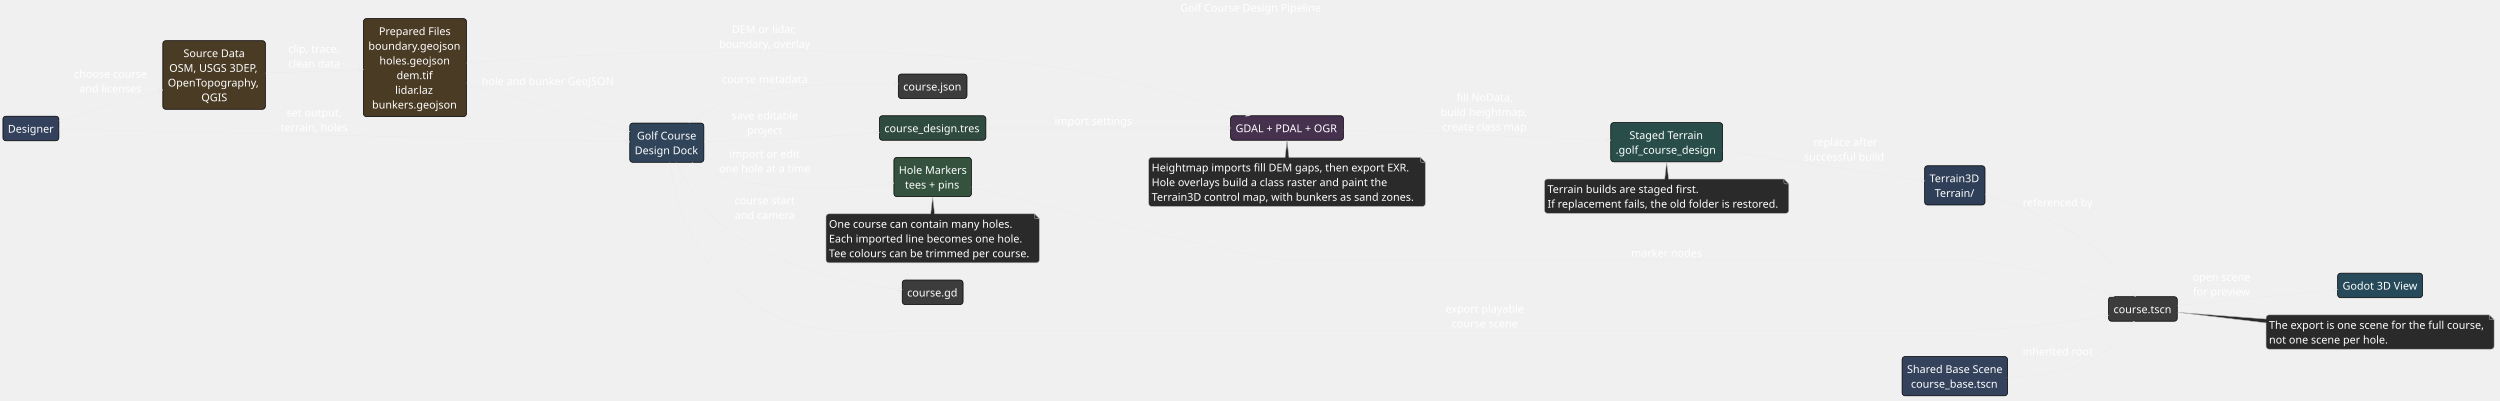
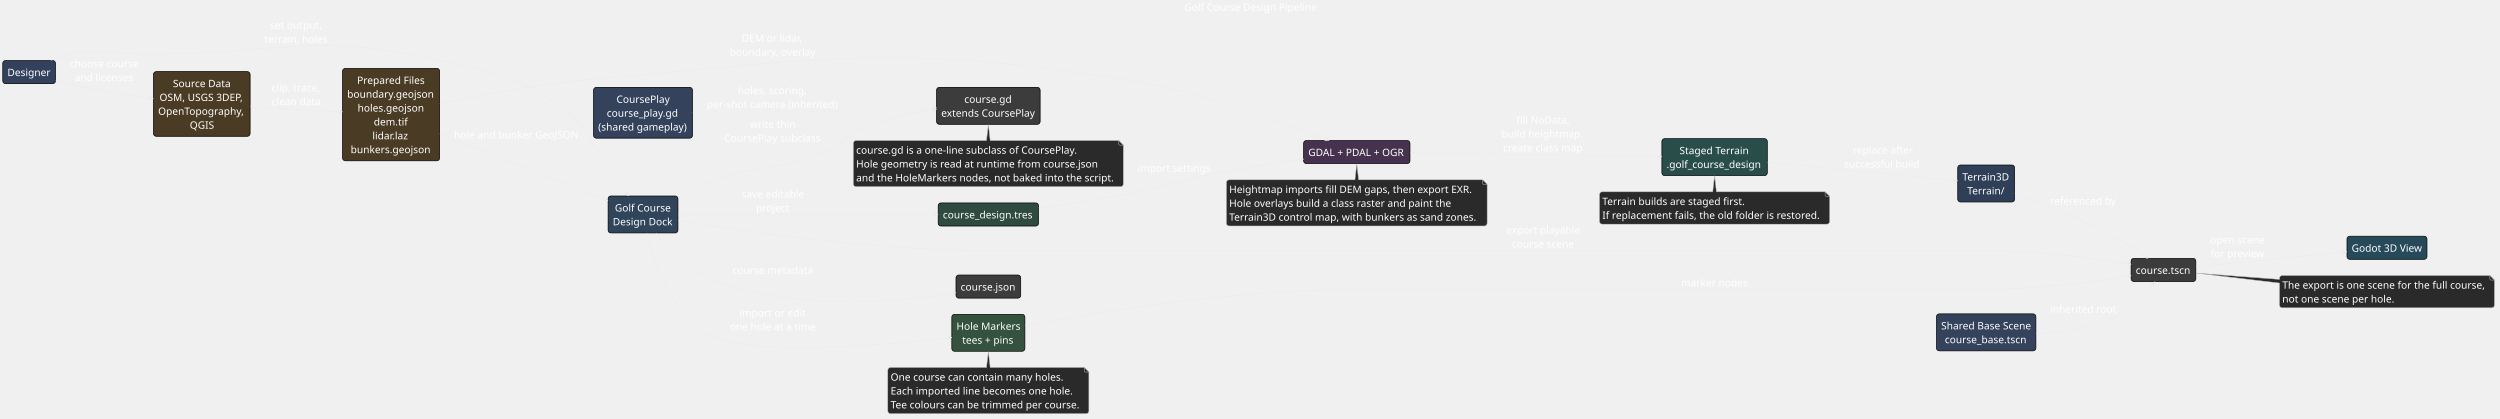
- <svg xmlns="http://www.w3.org/2000/svg" contentScriptType="application/ecmascript" contentStyleType="text/css" height="817px" preserveAspectRatio="none" style="width:5097px;height:817px;background:#1E1E1E;" version="1.1" viewBox="0 0 5097 817" width="5097px" zoomAndPan="magnify">
+ <svg xmlns="http://www.w3.org/2000/svg" contentScriptType="application/ecmascript" contentStyleType="text/css" height="906px" preserveAspectRatio="none" style="width:5408px;height:906px;background:#1E1E1E;" version="1.1" viewBox="0 0 5408 906" width="5408px" zoomAndPan="magnify">
  <defs />
  <g>
-     <text fill="#FFFFFF" font-family="sans-serif" font-size="22" lengthAdjust="spacingAndGlyphs" textLength="290" x="2406.5" y="23.518">Golf Course Design Pipeline</text>
-     <rect fill="#33415C" height="49.964" rx="6" ry="6" style="stroke: #000000; stroke-width: 1.5;" width="114" x="6" y="236.964" />
-     <text fill="#FFFFFF" font-family="sans-serif" font-size="22" lengthAdjust="spacingAndGlyphs" textLength="94" x="16" y="270.482">Designer</text>
-     <rect fill="#4A3B24" height="139.856" rx="6" ry="6" style="stroke: #000000; stroke-width: 1.5;" width="209" x="332" y="82.964" />
-     <text fill="#FFFFFF" font-family="sans-serif" font-size="22" lengthAdjust="spacingAndGlyphs" textLength="125" x="374" y="116.482">Source Data</text>
-     <text fill="#FFFFFF" font-family="sans-serif" font-size="22" lengthAdjust="spacingAndGlyphs" textLength="183" x="345" y="146.446">OSM, USGS 3DEP,</text>
-     <text fill="#FFFFFF" font-family="sans-serif" font-size="22" lengthAdjust="spacingAndGlyphs" textLength="189" x="342" y="176.41">OpenTopography,</text>
-     <text fill="#FFFFFF" font-family="sans-serif" font-size="22" lengthAdjust="spacingAndGlyphs" textLength="52" x="410.5" y="206.375">QGIS</text>
-     <rect fill="#4A3B24" height="199.785" rx="6" ry="6" style="stroke: #000000; stroke-width: 1.5;" width="210" x="741" y="37.964" />
-     <text fill="#FFFFFF" font-family="sans-serif" font-size="22" lengthAdjust="spacingAndGlyphs" textLength="147" x="772.5" y="71.482">Prepared Files</text>
-     <text fill="#FFFFFF" font-family="sans-serif" font-size="22" lengthAdjust="spacingAndGlyphs" textLength="190" x="751" y="101.446">boundary.geojson</text>
-     <text fill="#FFFFFF" font-family="sans-serif" font-size="22" lengthAdjust="spacingAndGlyphs" textLength="145" x="773.5" y="131.41">holes.geojson</text>
-     <text fill="#FFFFFF" font-family="sans-serif" font-size="22" lengthAdjust="spacingAndGlyphs" textLength="75" x="808.5" y="161.375">dem.tif</text>
-     <text fill="#FFFFFF" font-family="sans-serif" font-size="22" lengthAdjust="spacingAndGlyphs" textLength="81" x="805.5" y="191.339">lidar.laz</text>
-     <text fill="#FFFFFF" font-family="sans-serif" font-size="22" lengthAdjust="spacingAndGlyphs" textLength="175" x="758.5" y="221.303">bunkers.geojson</text>
-     <rect fill="#30445A" height="79.928" rx="6" ry="6" style="stroke: #000000; stroke-width: 1.5;" width="151" x="1284" y="250.964" />
-     <text fill="#FFFFFF" font-family="sans-serif" font-size="22" lengthAdjust="spacingAndGlyphs" textLength="122" x="1298.5" y="284.482">Golf Course</text>
-     <text fill="#FFFFFF" font-family="sans-serif" font-size="22" lengthAdjust="spacingAndGlyphs" textLength="131" x="1294" y="314.446">Design Dock</text>
-     <rect fill="#2F4A3E" height="49.964" rx="6" ry="6" style="stroke: #000000; stroke-width: 1.5;" width="217" x="1793" y="235.964" />
-     <text fill="#FFFFFF" font-family="sans-serif" font-size="22" lengthAdjust="spacingAndGlyphs" textLength="197" x="1803" y="269.482">course_design.tres</text>
-     <rect fill="#46314F" height="49.964" rx="6" ry="6" style="stroke: #000000; stroke-width: 1.5;" width="230" x="2509" y="235.964" />
-     <text fill="#FFFFFF" font-family="sans-serif" font-size="22" lengthAdjust="spacingAndGlyphs" textLength="210" x="2519" y="269.482">GDAL + PDAL + OGR</text>
-     <rect fill="#294E4A" height="79.928" rx="6" ry="6" style="stroke: #000000; stroke-width: 1.5;" width="228" x="3284" y="249.964" />
-     <text fill="#FFFFFF" font-family="sans-serif" font-size="22" lengthAdjust="spacingAndGlyphs" textLength="152" x="3322" y="283.482">Staged Terrain</text>
-     <text fill="#FFFFFF" font-family="sans-serif" font-size="22" lengthAdjust="spacingAndGlyphs" textLength="208" x="3294" y="313.446">.golf_course_design</text>
-     <rect fill="#2F3F57" height="79.928" rx="6" ry="6" style="stroke: #000000; stroke-width: 1.5;" width="123" x="3924" y="337.964" />
-     <text fill="#FFFFFF" font-family="sans-serif" font-size="22" lengthAdjust="spacingAndGlyphs" textLength="103" x="3934" y="371.482">Terrain3D</text>
-     <text fill="#FFFFFF" font-family="sans-serif" font-size="22" lengthAdjust="spacingAndGlyphs" textLength="82" x="3944.5" y="401.446">Terrain/</text>
-     <rect fill="#34425C" height="79.928" rx="6" ry="6" style="stroke: #000000; stroke-width: 1.5;" width="215" x="3878" y="726.964" />
-     <text fill="#FFFFFF" font-family="sans-serif" font-size="22" lengthAdjust="spacingAndGlyphs" textLength="195" x="3888" y="760.482">Shared Base Scene</text>
-     <text fill="#FFFFFF" font-family="sans-serif" font-size="22" lengthAdjust="spacingAndGlyphs" textLength="179" x="3896" y="790.446">course_base.tscn</text>
-     <rect fill="#34523D" height="79.928" rx="6" ry="6" style="stroke: #000000; stroke-width: 1.5;" width="158" x="1822.5" y="320.964" />
-     <text fill="#FFFFFF" font-family="sans-serif" font-size="22" lengthAdjust="spacingAndGlyphs" textLength="138" x="1832.5" y="354.482">Hole Markers</text>
-     <text fill="#FFFFFF" font-family="sans-serif" font-size="22" lengthAdjust="spacingAndGlyphs" textLength="113" x="1845" y="384.446">tees + pins</text>
-     <rect fill="#3C3C3C" height="49.964" rx="6" ry="6" style="stroke: #000000; stroke-width: 1.5;" width="124" x="1839.5" y="570.964" />
-     <text fill="#FFFFFF" font-family="sans-serif" font-size="22" lengthAdjust="spacingAndGlyphs" textLength="104" x="1849.5" y="604.482">course.gd</text>
-     <rect fill="#3C3C3C" height="49.964" rx="6" ry="6" style="stroke: #000000; stroke-width: 1.5;" width="140" x="4299" y="604.964" />
-     <text fill="#FFFFFF" font-family="sans-serif" font-size="22" lengthAdjust="spacingAndGlyphs" textLength="120" x="4309" y="638.482">course.tscn</text>
-     <rect fill="#3C3C3C" height="49.964" rx="6" ry="6" style="stroke: #000000; stroke-width: 1.5;" width="140" x="1831.5" y="150.964" />
-     <text fill="#FFFFFF" font-family="sans-serif" font-size="22" lengthAdjust="spacingAndGlyphs" textLength="120" x="1841.5" y="184.482">course.json</text>
-     <rect fill="#274A5A" height="49.964" rx="6" ry="6" style="stroke: #000000; stroke-width: 1.5;" width="173" x="4766" y="556.964" />
-     <text fill="#FFFFFF" font-family="sans-serif" font-size="22" lengthAdjust="spacingAndGlyphs" textLength="153" x="4776" y="590.482">Godot 3D View</text>
-     <path d="M3149,370.964 L3149,428.892 A6,6 0 0 0 3155,434.892 L3641,434.892 A6,6 0 0 0 3647,428.892 L3647,374.964 L3637,364.964 L3402,364.964 L3398,329.974 L3394,364.964 L3155,364.964 A6,6 0 0 0 3149,370.964 " fill="#2A2A2A" style="stroke: #BBBBBB; stroke-width: 1.0;" />
-     <path d="M3637,364.964 L3637,371.964 A3,3 0 0 0 3640,374.964 L3647,374.964 L3637,364.964 " fill="#2A2A2A" style="stroke: #BBBBBB; stroke-width: 1.0;" />
-     <text fill="#FFFFFF" font-family="sans-serif" font-size="22" lengthAdjust="spacingAndGlyphs" textLength="315" x="3155" y="393.482">Terrain builds are staged first.</text>
-     <text fill="#FFFFFF" font-family="sans-serif" font-size="22" lengthAdjust="spacingAndGlyphs" textLength="477" x="3155" y="423.446">If replacement fails, the old folder is restored.</text>
-     <path d="M2342,326.964 L2342,414.856 A6,6 0 0 0 2348,420.856 L2900,420.856 A6,6 0 0 0 2906,414.856 L2906,330.964 L2896,320.964 L2628,320.964 L2624,286.164 L2620,320.964 L2348,320.964 A6,6 0 0 0 2342,326.964 " fill="#2A2A2A" style="stroke: #BBBBBB; stroke-width: 1.0;" />
-     <path d="M2896,320.964 L2896,327.964 A3,3 0 0 0 2899,330.964 L2906,330.964 L2896,320.964 " fill="#2A2A2A" style="stroke: #BBBBBB; stroke-width: 1.0;" />
-     <text fill="#FFFFFF" font-family="sans-serif" font-size="22" lengthAdjust="spacingAndGlyphs" textLength="533" x="2348" y="349.482">Heightmap imports fill DEM gaps, then export EXR.</text>
-     <text fill="#FFFFFF" font-family="sans-serif" font-size="22" lengthAdjust="spacingAndGlyphs" textLength="486" x="2348" y="379.446">Hole overlays build a class raster and paint the</text>
-     <text fill="#FFFFFF" font-family="sans-serif" font-size="22" lengthAdjust="spacingAndGlyphs" textLength="543" x="2348" y="409.41">Terrain3D control map, with bunkers as sand zones.</text>
-     <path d="M1684,441.964 L1684,529.856 A6,6 0 0 0 1690,535.856 L2113,535.856 A6,6 0 0 0 2119,529.856 L2119,445.964 L2109,435.964 L1905.5,435.964 L1901.5,401.234 L1897.5,435.964 L1690,435.964 A6,6 0 0 0 1684,441.964 " fill="#2A2A2A" style="stroke: #BBBBBB; stroke-width: 1.0;" />
-     <path d="M2109,435.964 L2109,442.964 A3,3 0 0 0 2112,445.964 L2119,445.964 L2109,435.964 " fill="#2A2A2A" style="stroke: #BBBBBB; stroke-width: 1.0;" />
-     <text fill="#FFFFFF" font-family="sans-serif" font-size="22" lengthAdjust="spacingAndGlyphs" textLength="378" x="1690" y="464.482">One course can contain many holes.</text>
-     <text fill="#FFFFFF" font-family="sans-serif" font-size="22" lengthAdjust="spacingAndGlyphs" textLength="398" x="1690" y="494.446">Each imported line becomes one hole.</text>
-     <text fill="#FFFFFF" font-family="sans-serif" font-size="22" lengthAdjust="spacingAndGlyphs" textLength="414" x="1690" y="524.41">Tee colours can be trimmed per course.</text>
-     <path d="M4620,647.964 L4620,650.364 L4439.24,636.724 L4620,658.364 L4620,705.892 A6,6 0 0 0 4626,711.892 L5079,711.892 A6,6 0 0 0 5085,705.892 L5085,651.964 L5075,641.964 L4626,641.964 A6,6 0 0 0 4620,647.964 " fill="#2A2A2A" style="stroke: #BBBBBB; stroke-width: 1.0;" />
-     <path d="M5075,641.964 L5075,648.964 A3,3 0 0 0 5078,651.964 L5085,651.964 L5075,641.964 " fill="#2A2A2A" style="stroke: #BBBBBB; stroke-width: 1.0;" />
-     <text fill="#FFFFFF" font-family="sans-serif" font-size="22" lengthAdjust="spacingAndGlyphs" textLength="444" x="4626" y="670.482">The export is one scene for the full course,</text>
-     <text fill="#FFFFFF" font-family="sans-serif" font-size="22" lengthAdjust="spacingAndGlyphs" textLength="244" x="4626" y="700.446">not one scene per hole.</text>
-     <path d="M120.02,245.524 C174.65,229.494 259.19,204.694 327.01,184.794 " fill="none" id="Designer-&gt;SourceData" style="stroke: #EAEAEA; stroke-width: 1.0;" />
-     <polygon fill="#EAEAEA" points="331.87,183.374,322.109,182.062,327.071,184.778,324.355,189.74,331.87,183.374" style="stroke: #EAEAEA; stroke-width: 1.0;" />
-     <text fill="#FFFFFF" font-family="sans-serif" font-size="22" lengthAdjust="spacingAndGlyphs" textLength="150" x="151" y="158.482">choose course</text>
-     <text fill="#FFFFFF" font-family="sans-serif" font-size="22" lengthAdjust="spacingAndGlyphs" textLength="129" x="161.5" y="188.446">and licenses</text>
-     <path d="M541.12,149.154 C600.64,146.954 675.32,144.214 735.76,141.984 " fill="none" id="SourceData-&gt;Prepared" style="stroke: #EAEAEA; stroke-width: 1.0;" />
-     <polygon fill="#EAEAEA" points="740.82,141.794,731.678,138.131,735.823,141.98,731.975,146.125,740.82,141.794" style="stroke: #EAEAEA; stroke-width: 1.0;" />
-     <text fill="#FFFFFF" font-family="sans-serif" font-size="22" lengthAdjust="spacingAndGlyphs" textLength="107" x="587.5" y="107.482">clip, trace,</text>
-     <text fill="#FFFFFF" font-family="sans-serif" font-size="22" lengthAdjust="spacingAndGlyphs" textLength="107" x="587.5" y="137.446">clean data</text>
-     <path d="M120.04,263.224 C325.5,267.824 1037.99,283.784 1278.5,289.174 " fill="none" id="Designer-&gt;Dock" style="stroke: #EAEAEA; stroke-width: 1.0;" />
-     <polygon fill="#EAEAEA" points="1283.74,289.294,1274.834,285.089,1278.741,289.18,1274.651,293.087,1283.74,289.294" style="stroke: #EAEAEA; stroke-width: 1.0;" />
-     <text fill="#FFFFFF" font-family="sans-serif" font-size="22" lengthAdjust="spacingAndGlyphs" textLength="114" x="584" y="237.482">set output,</text>
-     <text fill="#FFFFFF" font-family="sans-serif" font-size="22" lengthAdjust="spacingAndGlyphs" textLength="138" x="572" y="267.446">terrain, holes</text>
-     <path d="M951.13,169.114 C1048.17,198.134 1190.79,240.794 1278.99,267.184 " fill="none" id="Prepared-&gt;Dock" style="stroke: #EAEAEA; stroke-width: 1.0;" />
-     <polygon fill="#EAEAEA" points="1283.93,268.654,1276.445,262.253,1279.138,267.228,1274.163,269.921,1283.93,268.654" style="stroke: #EAEAEA; stroke-width: 1.0;" />
-     <text fill="#FFFFFF" font-family="sans-serif" font-size="22" lengthAdjust="spacingAndGlyphs" textLength="271" x="982" y="173.482">hole and bunker GeoJSON</text>
-     <path d="M951,128.594 C1168.75,110.934 1688.14,79.104 2119,132.964 C2272.06,152.094 2445.33,202.714 2543.64,234.264 " fill="none" id="Prepared-&gt;Tools" style="stroke: #EAEAEA; stroke-width: 1.0;" />
-     <polygon fill="#EAEAEA" points="2548.55,235.844,2541.205,229.283,2543.79,234.315,2538.758,236.899,2548.55,235.844" style="stroke: #EAEAEA; stroke-width: 1.0;" />
-     <text fill="#FFFFFF" font-family="sans-serif" font-size="22" lengthAdjust="spacingAndGlyphs" textLength="135" x="1492" y="67.482">DEM or lidar,</text>
-     <text fill="#FFFFFF" font-family="sans-serif" font-size="22" lengthAdjust="spacingAndGlyphs" textLength="187" x="1466" y="97.446">boundary, overlay</text>
-     <path d="M1435.03,288.984 C1494.37,287.214 1579.55,284.224 1654,279.964 C1697.75,277.454 1745.81,273.934 1787.79,270.594 " fill="none" id="Dock-&gt;ProjectFile" style="stroke: #EAEAEA; stroke-width: 1.0;" />
-     <polygon fill="#EAEAEA" points="1792.88,270.184,1783.588,266.919,1787.896,270.585,1784.23,274.893,1792.88,270.184" style="stroke: #EAEAEA; stroke-width: 1.0;" />
-     <text fill="#FFFFFF" font-family="sans-serif" font-size="22" lengthAdjust="spacingAndGlyphs" textLength="136" x="1491.5" y="243.482">save editable</text>
-     <text fill="#FFFFFF" font-family="sans-serif" font-size="22" lengthAdjust="spacingAndGlyphs" textLength="73" x="1523" y="273.446">project</text>
-     <path d="M2010.37,260.964 C2142.63,260.964 2366.11,260.964 2503.48,260.964 " fill="none" id="ProjectFile-&gt;Tools" style="stroke: #EAEAEA; stroke-width: 1.0;" />
-     <polygon fill="#EAEAEA" points="2508.73,260.964,2499.73,256.964,2503.73,260.964,2499.73,264.964,2508.73,260.964" style="stroke: #EAEAEA; stroke-width: 1.0;" />
-     <text fill="#FFFFFF" font-family="sans-serif" font-size="22" lengthAdjust="spacingAndGlyphs" textLength="161" x="2150" y="254.482">import settings</text>
-     <path d="M2739.33,265.254 C2883.99,270.694 3131.92,280.004 3278.53,285.514 " fill="none" id="Tools-&gt;Staging" style="stroke: #EAEAEA; stroke-width: 1.0;" />
-     <polygon fill="#EAEAEA" points="3283.7,285.704,3274.868,281.347,3278.704,285.504,3274.547,289.34,3283.7,285.704" style="stroke: #EAEAEA; stroke-width: 1.0;" />
-     <text fill="#FFFFFF" font-family="sans-serif" font-size="22" lengthAdjust="spacingAndGlyphs" textLength="116" x="2969.5" y="206.482">fill NoData,</text>
-     <text fill="#FFFFFF" font-family="sans-serif" font-size="22" lengthAdjust="spacingAndGlyphs" textLength="181" x="2937" y="236.446">build heightmap,</text>
-     <text fill="#FFFFFF" font-family="sans-serif" font-size="22" lengthAdjust="spacingAndGlyphs" textLength="174" x="2940.5" y="266.41">create class map</text>
-     <path d="M3512.24,306.984 C3632.91,325.124 3819.86,353.224 3918.45,368.034 " fill="none" id="Staging-&gt;TerrainFolder" style="stroke: #EAEAEA; stroke-width: 1.0;" />
-     <polygon fill="#EAEAEA" points="3923.66,368.824,3915.354,363.531,3918.715,368.081,3914.166,371.442,3923.66,368.824" style="stroke: #EAEAEA; stroke-width: 1.0;" />
-     <text fill="#FFFFFF" font-family="sans-serif" font-size="22" lengthAdjust="spacingAndGlyphs" textLength="131" x="3697" y="297.482">replace after</text>
-     <text fill="#FFFFFF" font-family="sans-serif" font-size="22" lengthAdjust="spacingAndGlyphs" textLength="169" x="3678" y="327.446">successful build</text>
-     <path d="M4047.01,395.454 C4107.53,415.014 4201.13,451.054 4269,503.964 C4303.57,530.914 4333.09,572.424 4350.68,600.364 " fill="none" id="TerrainFolder-&gt;SceneFile" style="stroke: #EAEAEA; stroke-width: 1.0;" />
-     <polygon fill="#EAEAEA" points="4353.4,604.724,4352.037,594.97,4350.756,600.48,4345.246,599.2,4353.4,604.724" style="stroke: #EAEAEA; stroke-width: 1.0;" />
-     <text fill="#FFFFFF" font-family="sans-serif" font-size="22" lengthAdjust="spacingAndGlyphs" textLength="144" x="4124" y="420.482">referenced by</text>
-     <path d="M4093.27,769.754 C4148.29,767.234 4214.98,757.804 4269,730.964 C4301.91,714.614 4330.18,682.854 4347.99,659.294 " fill="none" id="BaseScene-&gt;SceneFile" style="stroke: #EAEAEA; stroke-width: 1.0;" />
-     <polygon fill="#EAEAEA" points="4351.19,654.994,4342.609,659.828,4348.206,659.006,4349.028,664.603,4351.19,654.994" style="stroke: #EAEAEA; stroke-width: 1.0;" />
-     <text fill="#FFFFFF" font-family="sans-serif" font-size="22" lengthAdjust="spacingAndGlyphs" textLength="144" x="4124" y="724.482">inherited root</text>
-     <path d="M1410.54,331.104 C1426.95,341.974 1445.89,352.294 1465,357.964 C1583.45,393.114 1728.13,384.614 1817.29,373.864 " fill="none" id="Dock-&gt;Holes" style="stroke: #EAEAEA; stroke-width: 1.0;" />
-     <polygon fill="#EAEAEA" points="1822.28,373.254,1812.865,370.365,1817.316,373.855,1813.826,378.307,1822.28,373.254" style="stroke: #EAEAEA; stroke-width: 1.0;" />
-     <text fill="#FFFFFF" font-family="sans-serif" font-size="22" lengthAdjust="spacingAndGlyphs" textLength="145" x="1487" y="321.482">import or edit</text>
-     <text fill="#FFFFFF" font-family="sans-serif" font-size="22" lengthAdjust="spacingAndGlyphs" textLength="187" x="1466" y="351.446">one hole at a time</text>
-     <path d="M1980.65,381.434 C2153.62,426.424 2558.64,529.964 2623,529.964 C2623,529.964 2623,529.964 3986.5,529.964 C4101.91,529.964 4230.72,573.314 4305.26,602.924 " fill="none" id="Holes-&gt;SceneFile" style="stroke: #EAEAEA; stroke-width: 1.0;" />
-     <polygon fill="#EAEAEA" points="4310.09,604.854,4303.219,597.798,4305.448,602.997,4300.248,605.226,4310.09,604.854" style="stroke: #EAEAEA; stroke-width: 1.0;" />
-     <text fill="#FFFFFF" font-family="sans-serif" font-size="22" lengthAdjust="spacingAndGlyphs" textLength="145" x="3325.5" y="523.482">marker nodes</text>
-     <path d="M1378.31,331.214 C1395.93,367.134 1425.89,419.134 1465,452.964 C1572.36,545.824 1741.55,578.704 1834.28,590.104 " fill="none" id="Dock-&gt;ScriptFile" style="stroke: #EAEAEA; stroke-width: 1.0;" />
-     <polygon fill="#EAEAEA" points="1839.45,590.734,1830.994,585.684,1834.486,590.135,1830.036,593.627,1839.45,590.734" style="stroke: #EAEAEA; stroke-width: 1.0;" />
-     <text fill="#FFFFFF" font-family="sans-serif" font-size="22" lengthAdjust="spacingAndGlyphs" textLength="124" x="1497.5" y="416.482">course start</text>
-     <text fill="#FFFFFF" font-family="sans-serif" font-size="22" lengthAdjust="spacingAndGlyphs" textLength="123" x="1498" y="446.446">and camera</text>
-     <path d="M1404.43,250.874 C1422.02,237.104 1443.26,223.124 1465,214.964 C1585.37,169.784 1737.1,167.314 1826,170.824 " fill="none" id="Dock-&gt;JsonFile" style="stroke: #EAEAEA; stroke-width: 1.0;" />
-     <polygon fill="#EAEAEA" points="1831.24,171.034,1822.42,166.651,1826.245,170.819,1822.076,174.644,1831.24,171.034" style="stroke: #EAEAEA; stroke-width: 1.0;" />
-     <text fill="#FFFFFF" font-family="sans-serif" font-size="22" lengthAdjust="spacingAndGlyphs" textLength="175" x="1472" y="169.482">course metadata</text>
-     <path d="M1365.64,331.214 C1375.12,389.214 1400.63,496.224 1465,558.964 C1608.36,698.694 1700.31,673.964 1900.5,673.964 C1900.5,673.964 1900.5,673.964 3986.5,673.964 C4093.82,673.964 4217.01,656.564 4293.68,643.654 " fill="none" id="Dock-&gt;SceneFile" style="stroke: #EAEAEA; stroke-width: 1.0;" />
-     <polygon fill="#EAEAEA" points="4298.66,642.804,4289.123,640.347,4293.729,643.631,4290.445,648.237,4298.66,642.804" style="stroke: #EAEAEA; stroke-width: 1.0;" />
-     <text fill="#FFFFFF" font-family="sans-serif" font-size="22" lengthAdjust="spacingAndGlyphs" textLength="161" x="2947" y="637.482">export playable</text>
-     <text fill="#FFFFFF" font-family="sans-serif" font-size="22" lengthAdjust="spacingAndGlyphs" textLength="136" x="2959.5" y="667.446">course scene</text>
-     <path d="M4439.24,623.064 C4523.78,614.634 4667.01,600.354 4760.42,591.044 " fill="none" id="SceneFile-&gt;GodotView" style="stroke: #EAEAEA; stroke-width: 1.0;" />
-     <polygon fill="#EAEAEA" points="4765.66,590.524,4756.305,587.445,4760.685,591.024,4757.105,595.405,4765.66,590.524" style="stroke: #EAEAEA; stroke-width: 1.0;" />
-     <text fill="#FFFFFF" font-family="sans-serif" font-size="22" lengthAdjust="spacingAndGlyphs" textLength="119" x="4470" y="572.482">open scene</text>
-     <text fill="#FFFFFF" font-family="sans-serif" font-size="22" lengthAdjust="spacingAndGlyphs" textLength="117" x="4471" y="602.446">for preview</text>
+     <text fill="#FFFFFF" font-family="sans-serif" font-size="22" lengthAdjust="spacingAndGlyphs" textLength="290" x="2562" y="23.518">Golf Course Design Pipeline</text>
+     <rect fill="#33415C" height="49.964" rx="6" ry="6" style="stroke: #000000; stroke-width: 1.5;" width="114" x="6" y="130.964" />
+     <text fill="#FFFFFF" font-family="sans-serif" font-size="22" lengthAdjust="spacingAndGlyphs" textLength="94" x="16" y="164.482">Designer</text>
+     <rect fill="#4A3B24" height="139.856" rx="6" ry="6" style="stroke: #000000; stroke-width: 1.5;" width="209" x="332" y="154.964" />
+     <text fill="#FFFFFF" font-family="sans-serif" font-size="22" lengthAdjust="spacingAndGlyphs" textLength="125" x="374" y="188.482">Source Data</text>
+     <text fill="#FFFFFF" font-family="sans-serif" font-size="22" lengthAdjust="spacingAndGlyphs" textLength="183" x="345" y="218.446">OSM, USGS 3DEP,</text>
+     <text fill="#FFFFFF" font-family="sans-serif" font-size="22" lengthAdjust="spacingAndGlyphs" textLength="189" x="342" y="248.41">OpenTopography,</text>
+     <text fill="#FFFFFF" font-family="sans-serif" font-size="22" lengthAdjust="spacingAndGlyphs" textLength="52" x="410.5" y="278.375">QGIS</text>
+     <rect fill="#4A3B24" height="199.785" rx="6" ry="6" style="stroke: #000000; stroke-width: 1.5;" width="210" x="741" y="147.964" />
+     <text fill="#FFFFFF" font-family="sans-serif" font-size="22" lengthAdjust="spacingAndGlyphs" textLength="147" x="772.5" y="181.482">Prepared Files</text>
+     <text fill="#FFFFFF" font-family="sans-serif" font-size="22" lengthAdjust="spacingAndGlyphs" textLength="190" x="751" y="211.446">boundary.geojson</text>
+     <text fill="#FFFFFF" font-family="sans-serif" font-size="22" lengthAdjust="spacingAndGlyphs" textLength="145" x="773.5" y="241.41">holes.geojson</text>
+     <text fill="#FFFFFF" font-family="sans-serif" font-size="22" lengthAdjust="spacingAndGlyphs" textLength="75" x="808.5" y="271.375">dem.tif</text>
+     <text fill="#FFFFFF" font-family="sans-serif" font-size="22" lengthAdjust="spacingAndGlyphs" textLength="81" x="805.5" y="301.339">lidar.laz</text>
+     <text fill="#FFFFFF" font-family="sans-serif" font-size="22" lengthAdjust="spacingAndGlyphs" textLength="175" x="758.5" y="331.303">bunkers.geojson</text>
+     <rect fill="#30445A" height="79.928" rx="6" ry="6" style="stroke: #000000; stroke-width: 1.5;" width="151" x="1315.5" y="423.964" />
+     <text fill="#FFFFFF" font-family="sans-serif" font-size="22" lengthAdjust="spacingAndGlyphs" textLength="122" x="1330" y="457.482">Golf Course</text>
+     <text fill="#FFFFFF" font-family="sans-serif" font-size="22" lengthAdjust="spacingAndGlyphs" textLength="131" x="1325.5" y="487.446">Design Dock</text>
+     <rect fill="#2F4A3E" height="49.964" rx="6" ry="6" style="stroke: #000000; stroke-width: 1.5;" width="217" x="2029.5" y="438.964" />
+     <text fill="#FFFFFF" font-family="sans-serif" font-size="22" lengthAdjust="spacingAndGlyphs" textLength="197" x="2039.5" y="472.482">course_design.tres</text>
+     <rect fill="#46314F" height="49.964" rx="6" ry="6" style="stroke: #000000; stroke-width: 1.5;" width="230" x="2820" y="303.964" />
+     <text fill="#FFFFFF" font-family="sans-serif" font-size="22" lengthAdjust="spacingAndGlyphs" textLength="210" x="2830" y="337.482">GDAL + PDAL + OGR</text>
+     <rect fill="#294E4A" height="79.928" rx="6" ry="6" style="stroke: #000000; stroke-width: 1.5;" width="228" x="3595" y="299.964" />
+     <text fill="#FFFFFF" font-family="sans-serif" font-size="22" lengthAdjust="spacingAndGlyphs" textLength="152" x="3633" y="333.482">Staged Terrain</text>
+     <text fill="#FFFFFF" font-family="sans-serif" font-size="22" lengthAdjust="spacingAndGlyphs" textLength="208" x="3605" y="363.446">.golf_course_design</text>
+     <rect fill="#2F3F57" height="79.928" rx="6" ry="6" style="stroke: #000000; stroke-width: 1.5;" width="123" x="4235" y="356.964" />
+     <text fill="#FFFFFF" font-family="sans-serif" font-size="22" lengthAdjust="spacingAndGlyphs" textLength="103" x="4245" y="390.482">Terrain3D</text>
+     <text fill="#FFFFFF" font-family="sans-serif" font-size="22" lengthAdjust="spacingAndGlyphs" textLength="82" x="4255.5" y="420.446">Terrain/</text>
+     <rect fill="#34425C" height="79.928" rx="6" ry="6" style="stroke: #000000; stroke-width: 1.5;" width="215" x="4189" y="678.964" />
+     <text fill="#FFFFFF" font-family="sans-serif" font-size="22" lengthAdjust="spacingAndGlyphs" textLength="195" x="4199" y="712.482">Shared Base Scene</text>
+     <text fill="#FFFFFF" font-family="sans-serif" font-size="22" lengthAdjust="spacingAndGlyphs" textLength="179" x="4207" y="742.446">course_base.tscn</text>
+     <rect fill="#34425C" height="109.892" rx="6" ry="6" style="stroke: #000000; stroke-width: 1.5;" width="214" x="1284" y="188.964" />
+     <text fill="#FFFFFF" font-family="sans-serif" font-size="22" lengthAdjust="spacingAndGlyphs" textLength="115" x="1333.5" y="222.482">CoursePlay</text>
+     <text fill="#FFFFFF" font-family="sans-serif" font-size="22" lengthAdjust="spacingAndGlyphs" textLength="157" x="1312.5" y="252.446">course_play.gd</text>
+     <text fill="#FFFFFF" font-family="sans-serif" font-size="22" lengthAdjust="spacingAndGlyphs" textLength="194" x="1294" y="282.41">(shared gameplay)</text>
+     <rect fill="#34523D" height="79.928" rx="6" ry="6" style="stroke: #000000; stroke-width: 1.5;" width="158" x="2059" y="679.964" />
+     <text fill="#FFFFFF" font-family="sans-serif" font-size="22" lengthAdjust="spacingAndGlyphs" textLength="138" x="2069" y="713.482">Hole Markers</text>
+     <text fill="#FFFFFF" font-family="sans-serif" font-size="22" lengthAdjust="spacingAndGlyphs" textLength="113" x="2081.5" y="743.446">tees + pins</text>
+     <rect fill="#3C3C3C" height="79.928" rx="6" ry="6" style="stroke: #000000; stroke-width: 1.5;" width="224" x="2026" y="188.964" />
+     <text fill="#FFFFFF" font-family="sans-serif" font-size="22" lengthAdjust="spacingAndGlyphs" textLength="104" x="2086" y="222.482">course.gd</text>
+     <text fill="#FFFFFF" font-family="sans-serif" font-size="22" lengthAdjust="spacingAndGlyphs" textLength="204" x="2036" y="252.446">extends CoursePlay</text>
+     <rect fill="#3C3C3C" height="49.964" rx="6" ry="6" style="stroke: #000000; stroke-width: 1.5;" width="140" x="4610" y="558.964" />
+     <text fill="#FFFFFF" font-family="sans-serif" font-size="22" lengthAdjust="spacingAndGlyphs" textLength="120" x="4620" y="592.482">course.tscn</text>
+     <rect fill="#3C3C3C" height="49.964" rx="6" ry="6" style="stroke: #000000; stroke-width: 1.5;" width="140" x="2068" y="594.964" />
+     <text fill="#FFFFFF" font-family="sans-serif" font-size="22" lengthAdjust="spacingAndGlyphs" textLength="120" x="2078" y="628.482">course.json</text>
+     <rect fill="#274A5A" height="49.964" rx="6" ry="6" style="stroke: #000000; stroke-width: 1.5;" width="173" x="5077" y="510.964" />
+     <text fill="#FFFFFF" font-family="sans-serif" font-size="22" lengthAdjust="spacingAndGlyphs" textLength="153" x="5087" y="544.482">Godot 3D View</text>
+     <path d="M3460,420.964 L3460,478.892 A6,6 0 0 0 3466,484.892 L3952,484.892 A6,6 0 0 0 3958,478.892 L3958,424.964 L3948,414.964 L3713,414.964 L3709,379.974 L3705,414.964 L3466,414.964 A6,6 0 0 0 3460,420.964 " fill="#2A2A2A" style="stroke: #BBBBBB; stroke-width: 1.0;" />
+     <path d="M3948,414.964 L3948,421.964 A3,3 0 0 0 3951,424.964 L3958,424.964 L3948,414.964 " fill="#2A2A2A" style="stroke: #BBBBBB; stroke-width: 1.0;" />
+     <text fill="#FFFFFF" font-family="sans-serif" font-size="22" lengthAdjust="spacingAndGlyphs" textLength="315" x="3466" y="443.482">Terrain builds are staged first.</text>
+     <text fill="#FFFFFF" font-family="sans-serif" font-size="22" lengthAdjust="spacingAndGlyphs" textLength="477" x="3466" y="473.446">If replacement fails, the old folder is restored.</text>
+     <path d="M2653,394.964 L2653,482.856 A6,6 0 0 0 2659,488.856 L3211,488.856 A6,6 0 0 0 3217,482.856 L3217,398.964 L3207,388.964 L2939,388.964 L2935,354.164 L2931,388.964 L2659,388.964 A6,6 0 0 0 2653,394.964 " fill="#2A2A2A" style="stroke: #BBBBBB; stroke-width: 1.0;" />
+     <path d="M3207,388.964 L3207,395.964 A3,3 0 0 0 3210,398.964 L3217,398.964 L3207,388.964 " fill="#2A2A2A" style="stroke: #BBBBBB; stroke-width: 1.0;" />
+     <text fill="#FFFFFF" font-family="sans-serif" font-size="22" lengthAdjust="spacingAndGlyphs" textLength="533" x="2659" y="417.482">Heightmap imports fill DEM gaps, then export EXR.</text>
+     <text fill="#FFFFFF" font-family="sans-serif" font-size="22" lengthAdjust="spacingAndGlyphs" textLength="486" x="2659" y="447.446">Hole overlays build a class raster and paint the</text>
+     <text fill="#FFFFFF" font-family="sans-serif" font-size="22" lengthAdjust="spacingAndGlyphs" textLength="543" x="2659" y="477.41">Terrain3D control map, with bunkers as sand zones.</text>
+     <path d="M1920.5,800.964 L1920.5,888.856 A6,6 0 0 0 1926.5,894.856 L2349.5,894.856 A6,6 0 0 0 2355.5,888.856 L2355.5,804.964 L2345.5,794.964 L2142,794.964 L2138,760.234 L2134,794.964 L1926.5,794.964 A6,6 0 0 0 1920.5,800.964 " fill="#2A2A2A" style="stroke: #BBBBBB; stroke-width: 1.0;" />
+     <path d="M2345.5,794.964 L2345.5,801.964 A3,3 0 0 0 2348.5,804.964 L2355.5,804.964 L2345.5,794.964 " fill="#2A2A2A" style="stroke: #BBBBBB; stroke-width: 1.0;" />
+     <text fill="#FFFFFF" font-family="sans-serif" font-size="22" lengthAdjust="spacingAndGlyphs" textLength="378" x="1926.5" y="823.482">One course can contain many holes.</text>
+     <text fill="#FFFFFF" font-family="sans-serif" font-size="22" lengthAdjust="spacingAndGlyphs" textLength="398" x="1926.5" y="853.446">Each imported line becomes one hole.</text>
+     <text fill="#FFFFFF" font-family="sans-serif" font-size="22" lengthAdjust="spacingAndGlyphs" textLength="414" x="1926.5" y="883.41">Tee colours can be trimmed per course.</text>
+     <path d="M4931,601.964 L4931,604.364 L4750.24,590.724 L4931,612.364 L4931,659.892 A6,6 0 0 0 4937,665.892 L5390,665.892 A6,6 0 0 0 5396,659.892 L5396,605.964 L5386,595.964 L4937,595.964 A6,6 0 0 0 4931,601.964 " fill="#2A2A2A" style="stroke: #BBBBBB; stroke-width: 1.0;" />
+     <path d="M5386,595.964 L5386,602.964 A3,3 0 0 0 5389,605.964 L5396,605.964 L5386,595.964 " fill="#2A2A2A" style="stroke: #BBBBBB; stroke-width: 1.0;" />
+     <text fill="#FFFFFF" font-family="sans-serif" font-size="22" lengthAdjust="spacingAndGlyphs" textLength="444" x="4937" y="624.482">The export is one scene for the full course,</text>
+     <text fill="#FFFFFF" font-family="sans-serif" font-size="22" lengthAdjust="spacingAndGlyphs" textLength="244" x="4937" y="654.446">not one scene per hole.</text>
+     <path d="M1846,309.964 L1846,397.856 A6,6 0 0 0 1852,403.856 L2424,403.856 A6,6 0 0 0 2430,397.856 L2430,313.964 L2420,303.964 L2142,303.964 L2138,269.234 L2134,303.964 L1852,303.964 A6,6 0 0 0 1846,309.964 " fill="#2A2A2A" style="stroke: #BBBBBB; stroke-width: 1.0;" />
+     <path d="M2420,303.964 L2420,310.964 A3,3 0 0 0 2423,313.964 L2430,313.964 L2420,303.964 " fill="#2A2A2A" style="stroke: #BBBBBB; stroke-width: 1.0;" />
+     <text fill="#FFFFFF" font-family="sans-serif" font-size="22" lengthAdjust="spacingAndGlyphs" textLength="485" x="1852" y="332.482">course.gd is a one-line subclass of CoursePlay.</text>
+     <text fill="#FFFFFF" font-family="sans-serif" font-size="22" lengthAdjust="spacingAndGlyphs" textLength="528" x="1852" y="362.446">Hole geometry is read at runtime from course.json</text>
+     <text fill="#FFFFFF" font-family="sans-serif" font-size="22" lengthAdjust="spacingAndGlyphs" textLength="563" x="1852" y="392.41">and the HoleMarkers nodes, not baked into the script.</text>
+     <path d="M120.13,174.204 C130.02,177.044 140.26,179.774 150,181.964 C207.79,194.984 273.08,205.144 326.61,212.314 " fill="none" id="Designer-&gt;SourceData" style="stroke: #EAEAEA; stroke-width: 1.0;" />
+     <polygon fill="#EAEAEA" points="331.76,212.994,323.364,207.846,326.803,212.337,322.312,215.777,331.76,212.994" style="stroke: #EAEAEA; stroke-width: 1.0;" />
+     <text fill="#FFFFFF" font-family="sans-serif" font-size="22" lengthAdjust="spacingAndGlyphs" textLength="150" x="151" y="145.482">choose course</text>
+     <text fill="#FFFFFF" font-family="sans-serif" font-size="22" lengthAdjust="spacingAndGlyphs" textLength="129" x="161.5" y="175.446">and licenses</text>
+     <path d="M541.12,230.814 C600.64,234.174 675.32,238.384 735.76,241.794 " fill="none" id="SourceData-&gt;Prepared" style="stroke: #EAEAEA; stroke-width: 1.0;" />
+     <polygon fill="#EAEAEA" points="740.82,242.084,732.063,237.577,735.828,241.799,731.606,245.564,740.82,242.084" style="stroke: #EAEAEA; stroke-width: 1.0;" />
+     <text fill="#FFFFFF" font-family="sans-serif" font-size="22" lengthAdjust="spacingAndGlyphs" textLength="107" x="587.5" y="197.482">clip, trace,</text>
+     <text fill="#FFFFFF" font-family="sans-serif" font-size="22" lengthAdjust="spacingAndGlyphs" textLength="107" x="587.5" y="227.446">clean data</text>
+     <path d="M109.62,130.944 C122.32,125.194 136.38,119.904 150,116.964 C216.03,102.694 234.45,116.284 302,116.964 C590.49,119.854 669.6,66.344 951,129.964 C1095.15,162.554 1143.18,169.174 1254,266.964 C1273.15,283.864 1269.89,294.684 1284,315.964 C1307.47,351.364 1335.51,390.384 1356.85,419.464 " fill="none" id="Designer-&gt;Dock" style="stroke: #EAEAEA; stroke-width: 1.0;" />
+     <polygon fill="#EAEAEA" points="1359.95,423.684,1357.827,414.067,1356.982,419.66,1351.389,418.815,1359.95,423.684" style="stroke: #EAEAEA; stroke-width: 1.0;" />
+     <text fill="#FFFFFF" font-family="sans-serif" font-size="22" lengthAdjust="spacingAndGlyphs" textLength="114" x="584" y="62.482">set output,</text>
+     <text fill="#FFFFFF" font-family="sans-serif" font-size="22" lengthAdjust="spacingAndGlyphs" textLength="138" x="572" y="92.446">terrain, holes</text>
+     <path d="M951.05,289.354 C1055.83,331.034 1215.21,394.434 1310.33,432.274 " fill="none" id="Prepared-&gt;Dock" style="stroke: #EAEAEA; stroke-width: 1.0;" />
+     <polygon fill="#EAEAEA" points="1315.1,434.164,1308.229,427.108,1310.458,432.307,1305.258,434.536,1315.1,434.164" style="stroke: #EAEAEA; stroke-width: 1.0;" />
+     <text fill="#FFFFFF" font-family="sans-serif" font-size="22" lengthAdjust="spacingAndGlyphs" textLength="271" x="982" y="299.482">hole and bunker GeoJSON</text>
+     <path d="M951.4,224.284 C1039.51,205.574 1169.27,180.994 1284,170.964 C1791.4,126.604 1926.53,93.894 2430,170.964 C2593.12,195.934 2775.97,263.874 2870.19,302.034 " fill="none" id="Prepared-&gt;Tools" style="stroke: #EAEAEA; stroke-width: 1.0;" />
+     <polygon fill="#EAEAEA" points="2874.89,303.944,2868.064,296.844,2870.26,302.058,2865.046,304.253,2874.89,303.944" style="stroke: #EAEAEA; stroke-width: 1.0;" />
+     <text fill="#FFFFFF" font-family="sans-serif" font-size="22" lengthAdjust="spacingAndGlyphs" textLength="135" x="1604.5" y="90.482">DEM or lidar,</text>
+     <text fill="#FFFFFF" font-family="sans-serif" font-size="22" lengthAdjust="spacingAndGlyphs" textLength="187" x="1578.5" y="120.446">boundary, overlay</text>
+     <path d="M1466.5,463.964 C1597.43,463.964 1869.51,463.964 2023.8,463.964 " fill="none" id="Dock-&gt;ProjectFile" style="stroke: #EAEAEA; stroke-width: 1.0;" />
+     <polygon fill="#EAEAEA" points="2029.24,463.964,2020.24,459.964,2024.24,463.964,2020.24,467.964,2029.24,463.964" style="stroke: #EAEAEA; stroke-width: 1.0;" />
+     <text fill="#FFFFFF" font-family="sans-serif" font-size="22" lengthAdjust="spacingAndGlyphs" textLength="136" x="1604" y="427.482">save editable</text>
+     <text fill="#FFFFFF" font-family="sans-serif" font-size="22" lengthAdjust="spacingAndGlyphs" textLength="73" x="1635.5" y="457.446">project</text>
+     <path d="M2246.76,449.974 C2301.76,442.344 2369.62,432.174 2430,420.964 C2529.86,402.414 2553.15,389.594 2653,370.964 C2705.86,361.104 2764.65,352.024 2814.74,344.844 " fill="none" id="ProjectFile-&gt;Tools" style="stroke: #EAEAEA; stroke-width: 1.0;" />
+     <polygon fill="#EAEAEA" points="2819.87,344.114,2810.398,341.416,2814.919,344.815,2811.52,349.337,2819.87,344.114" style="stroke: #EAEAEA; stroke-width: 1.0;" />
+     <text fill="#FFFFFF" font-family="sans-serif" font-size="22" lengthAdjust="spacingAndGlyphs" textLength="161" x="2461" y="371.482">import settings</text>
+     <path d="M3050.33,330.594 C3194.99,332.654 3442.92,336.184 3589.53,338.274 " fill="none" id="Tools-&gt;Staging" style="stroke: #EAEAEA; stroke-width: 1.0;" />
+     <polygon fill="#EAEAEA" points="3594.7,338.354,3585.758,334.226,3589.7,338.283,3585.644,342.225,3594.7,338.354" style="stroke: #EAEAEA; stroke-width: 1.0;" />
+     <text fill="#FFFFFF" font-family="sans-serif" font-size="22" lengthAdjust="spacingAndGlyphs" textLength="116" x="3280.5" y="267.482">fill NoData,</text>
+     <text fill="#FFFFFF" font-family="sans-serif" font-size="22" lengthAdjust="spacingAndGlyphs" textLength="181" x="3248" y="297.446">build heightmap,</text>
+     <text fill="#FFFFFF" font-family="sans-serif" font-size="22" lengthAdjust="spacingAndGlyphs" textLength="174" x="3251.5" y="327.41">create class map</text>
+     <path d="M3823.24,350.984 C3943.91,362.734 4130.86,380.934 4229.45,390.534 " fill="none" id="Staging-&gt;TerrainFolder" style="stroke: #EAEAEA; stroke-width: 1.0;" />
+     <polygon fill="#EAEAEA" points="4234.66,391.044,4226.092,386.188,4229.684,390.558,4225.314,394.15,4234.66,391.044" style="stroke: #EAEAEA; stroke-width: 1.0;" />
+     <text fill="#FFFFFF" font-family="sans-serif" font-size="22" lengthAdjust="spacingAndGlyphs" textLength="131" x="4008" y="332.482">replace after</text>
+     <text fill="#FFFFFF" font-family="sans-serif" font-size="22" lengthAdjust="spacingAndGlyphs" textLength="169" x="3989" y="362.446">successful build</text>
+     <path d="M4358.12,418.404 C4416.47,439.984 4506.45,475.754 4580,515.964 C4601.25,527.584 4623.6,542.654 4641.67,555.654 " fill="none" id="TerrainFolder-&gt;SceneFile" style="stroke: #EAEAEA; stroke-width: 1.0;" />
+     <polygon fill="#EAEAEA" points="4646.17,558.914,4641.214,550.403,4642.116,555.988,4636.531,556.89,4646.17,558.914" style="stroke: #EAEAEA; stroke-width: 1.0;" />
+     <text fill="#FFFFFF" font-family="sans-serif" font-size="22" lengthAdjust="spacingAndGlyphs" textLength="144" x="4435" y="442.482">referenced by</text>
+     <path d="M4404.16,721.534 C4459.15,718.954 4525.85,709.534 4580,682.964 C4612.25,667.144 4640.26,636.594 4658.18,613.594 " fill="none" id="BaseScene-&gt;SceneFile" style="stroke: #EAEAEA; stroke-width: 1.0;" />
+     <polygon fill="#EAEAEA" points="4661.41,609.384,4652.751,614.076,4658.36,613.346,4659.09,618.956,4661.41,609.384" style="stroke: #EAEAEA; stroke-width: 1.0;" />
+     <text fill="#FFFFFF" font-family="sans-serif" font-size="22" lengthAdjust="spacingAndGlyphs" textLength="144" x="4435" y="676.482">inherited root</text>
+     <path d="M1399.79,504.094 C1413.76,563.664 1449.3,673.564 1528,720.964 C1614.1,772.814 1908.2,747.094 2053.87,730.434 " fill="none" id="Dock-&gt;Holes" style="stroke: #EAEAEA; stroke-width: 1.0;" />
+     <polygon fill="#EAEAEA" points="2058.99,729.844,2049.592,726.898,2054.023,730.415,2050.506,734.846,2058.99,729.844" style="stroke: #EAEAEA; stroke-width: 1.0;" />
+     <text fill="#FFFFFF" font-family="sans-serif" font-size="22" lengthAdjust="spacingAndGlyphs" textLength="145" x="1599.5" y="684.482">import or edit</text>
+     <text fill="#FFFFFF" font-family="sans-serif" font-size="22" lengthAdjust="spacingAndGlyphs" textLength="187" x="1578.5" y="714.446">one hole at a time</text>
+     <path d="M2217.06,704.544 C2359.11,677.884 2669.59,625.964 2934,625.964 C2934,625.964 2934,625.964 4297.5,625.964 C4404.92,625.964 4528.34,609.304 4605,596.974 " fill="none" id="Holes-&gt;SceneFile" style="stroke: #EAEAEA; stroke-width: 1.0;" />
+     <polygon fill="#EAEAEA" points="4609.98,596.164,4600.455,593.658,4605.045,596.965,4601.737,601.554,4609.98,596.164" style="stroke: #EAEAEA; stroke-width: 1.0;" />
+     <text fill="#FFFFFF" font-family="sans-serif" font-size="22" lengthAdjust="spacingAndGlyphs" textLength="145" x="3636.5" y="619.482">marker nodes</text>
+     <path d="M1464.58,423.904 C1484.75,413.664 1506.92,403.224 1528,394.964 C1651.91,346.414 1699.53,377.364 1816,312.964 C1831.7,304.284 1829.95,293.974 1846,285.964 C1899.99,259.004 1965.54,244.784 2020.75,237.284 " fill="none" id="Dock-&gt;ScriptFile" style="stroke: #EAEAEA; stroke-width: 1.0;" />
+     <polygon fill="#EAEAEA" points="2025.72,236.624,2016.265,233.868,2020.765,237.295,2017.338,241.796,2025.72,236.624" style="stroke: #EAEAEA; stroke-width: 1.0;" />
+     <text fill="#FFFFFF" font-family="sans-serif" font-size="22" lengthAdjust="spacingAndGlyphs" textLength="100" x="1622" y="276.482">write thin</text>
+     <text fill="#FFFFFF" font-family="sans-serif" font-size="22" lengthAdjust="spacingAndGlyphs" textLength="211" x="1566.5" y="306.446">CoursePlay subclass</text>
+     <path d="M1498.3,243.694 C1584.07,243.294 1707.81,242.324 1816,239.964 C1883.92,238.484 1959.89,235.914 2020.86,233.634 " fill="none" id="CoursePlay-&gt;ScriptFile" style="stroke: #EAEAEA; stroke-width: 1.0; stroke-dasharray: 7.0,7.0;" />
+     <polygon fill="#EAEAEA" points="2025.97,233.444,2016.828,229.781,2020.973,233.63,2017.125,237.775,2025.97,233.444" style="stroke: #EAEAEA; stroke-width: 1.0;" />
+     <text fill="#FFFFFF" font-family="sans-serif" font-size="22" lengthAdjust="spacingAndGlyphs" textLength="152" x="1596" y="203.482">holes, scoring,</text>
+     <text fill="#FFFFFF" font-family="sans-serif" font-size="22" lengthAdjust="spacingAndGlyphs" textLength="286" x="1529" y="233.446">per-shot camera (inherited)</text>
+     <path d="M1419.08,504.044 C1443.38,536.214 1482.2,579.164 1528,598.964 C1706.93,676.324 1943.78,653.204 2062.48,634.164 " fill="none" id="Dock-&gt;JsonFile" style="stroke: #EAEAEA; stroke-width: 1.0;" />
+     <polygon fill="#EAEAEA" points="2067.7,633.324,2058.175,630.818,2062.765,634.125,2059.457,638.714,2067.7,633.324" style="stroke: #EAEAEA; stroke-width: 1.0;" />
+     <text fill="#FFFFFF" font-family="sans-serif" font-size="22" lengthAdjust="spacingAndGlyphs" textLength="175" x="1584.5" y="592.482">course metadata</text>
+     <path d="M1466.54,476.974 C1600.36,499.164 1890.4,541.964 2137,541.964 C2137,541.964 2137,541.964 4297.5,541.964 C4404.92,541.964 4528.34,558.624 4605,570.954 " fill="none" id="Dock-&gt;SceneFile" style="stroke: #EAEAEA; stroke-width: 1.0;" />
+     <polygon fill="#EAEAEA" points="4609.98,571.764,4601.737,566.374,4605.045,570.963,4600.455,574.27,4609.98,571.764" style="stroke: #EAEAEA; stroke-width: 1.0;" />
+     <text fill="#FFFFFF" font-family="sans-serif" font-size="22" lengthAdjust="spacingAndGlyphs" textLength="161" x="3258" y="505.482">export playable</text>
+     <text fill="#FFFFFF" font-family="sans-serif" font-size="22" lengthAdjust="spacingAndGlyphs" textLength="136" x="3270.5" y="535.446">course scene</text>
+     <path d="M4750.24,577.064 C4834.78,568.634 4978.01,554.354 5071.42,545.044 " fill="none" id="SceneFile-&gt;GodotView" style="stroke: #EAEAEA; stroke-width: 1.0;" />
+     <polygon fill="#EAEAEA" points="5076.66,544.524,5067.305,541.445,5071.685,545.024,5068.105,549.405,5076.66,544.524" style="stroke: #EAEAEA; stroke-width: 1.0;" />
+     <text fill="#FFFFFF" font-family="sans-serif" font-size="22" lengthAdjust="spacingAndGlyphs" textLength="119" x="4781" y="526.482">open scene</text>
+     <text fill="#FFFFFF" font-family="sans-serif" font-size="22" lengthAdjust="spacingAndGlyphs" textLength="117" x="4782" y="556.446">for preview</text>
  </g>
</svg>
